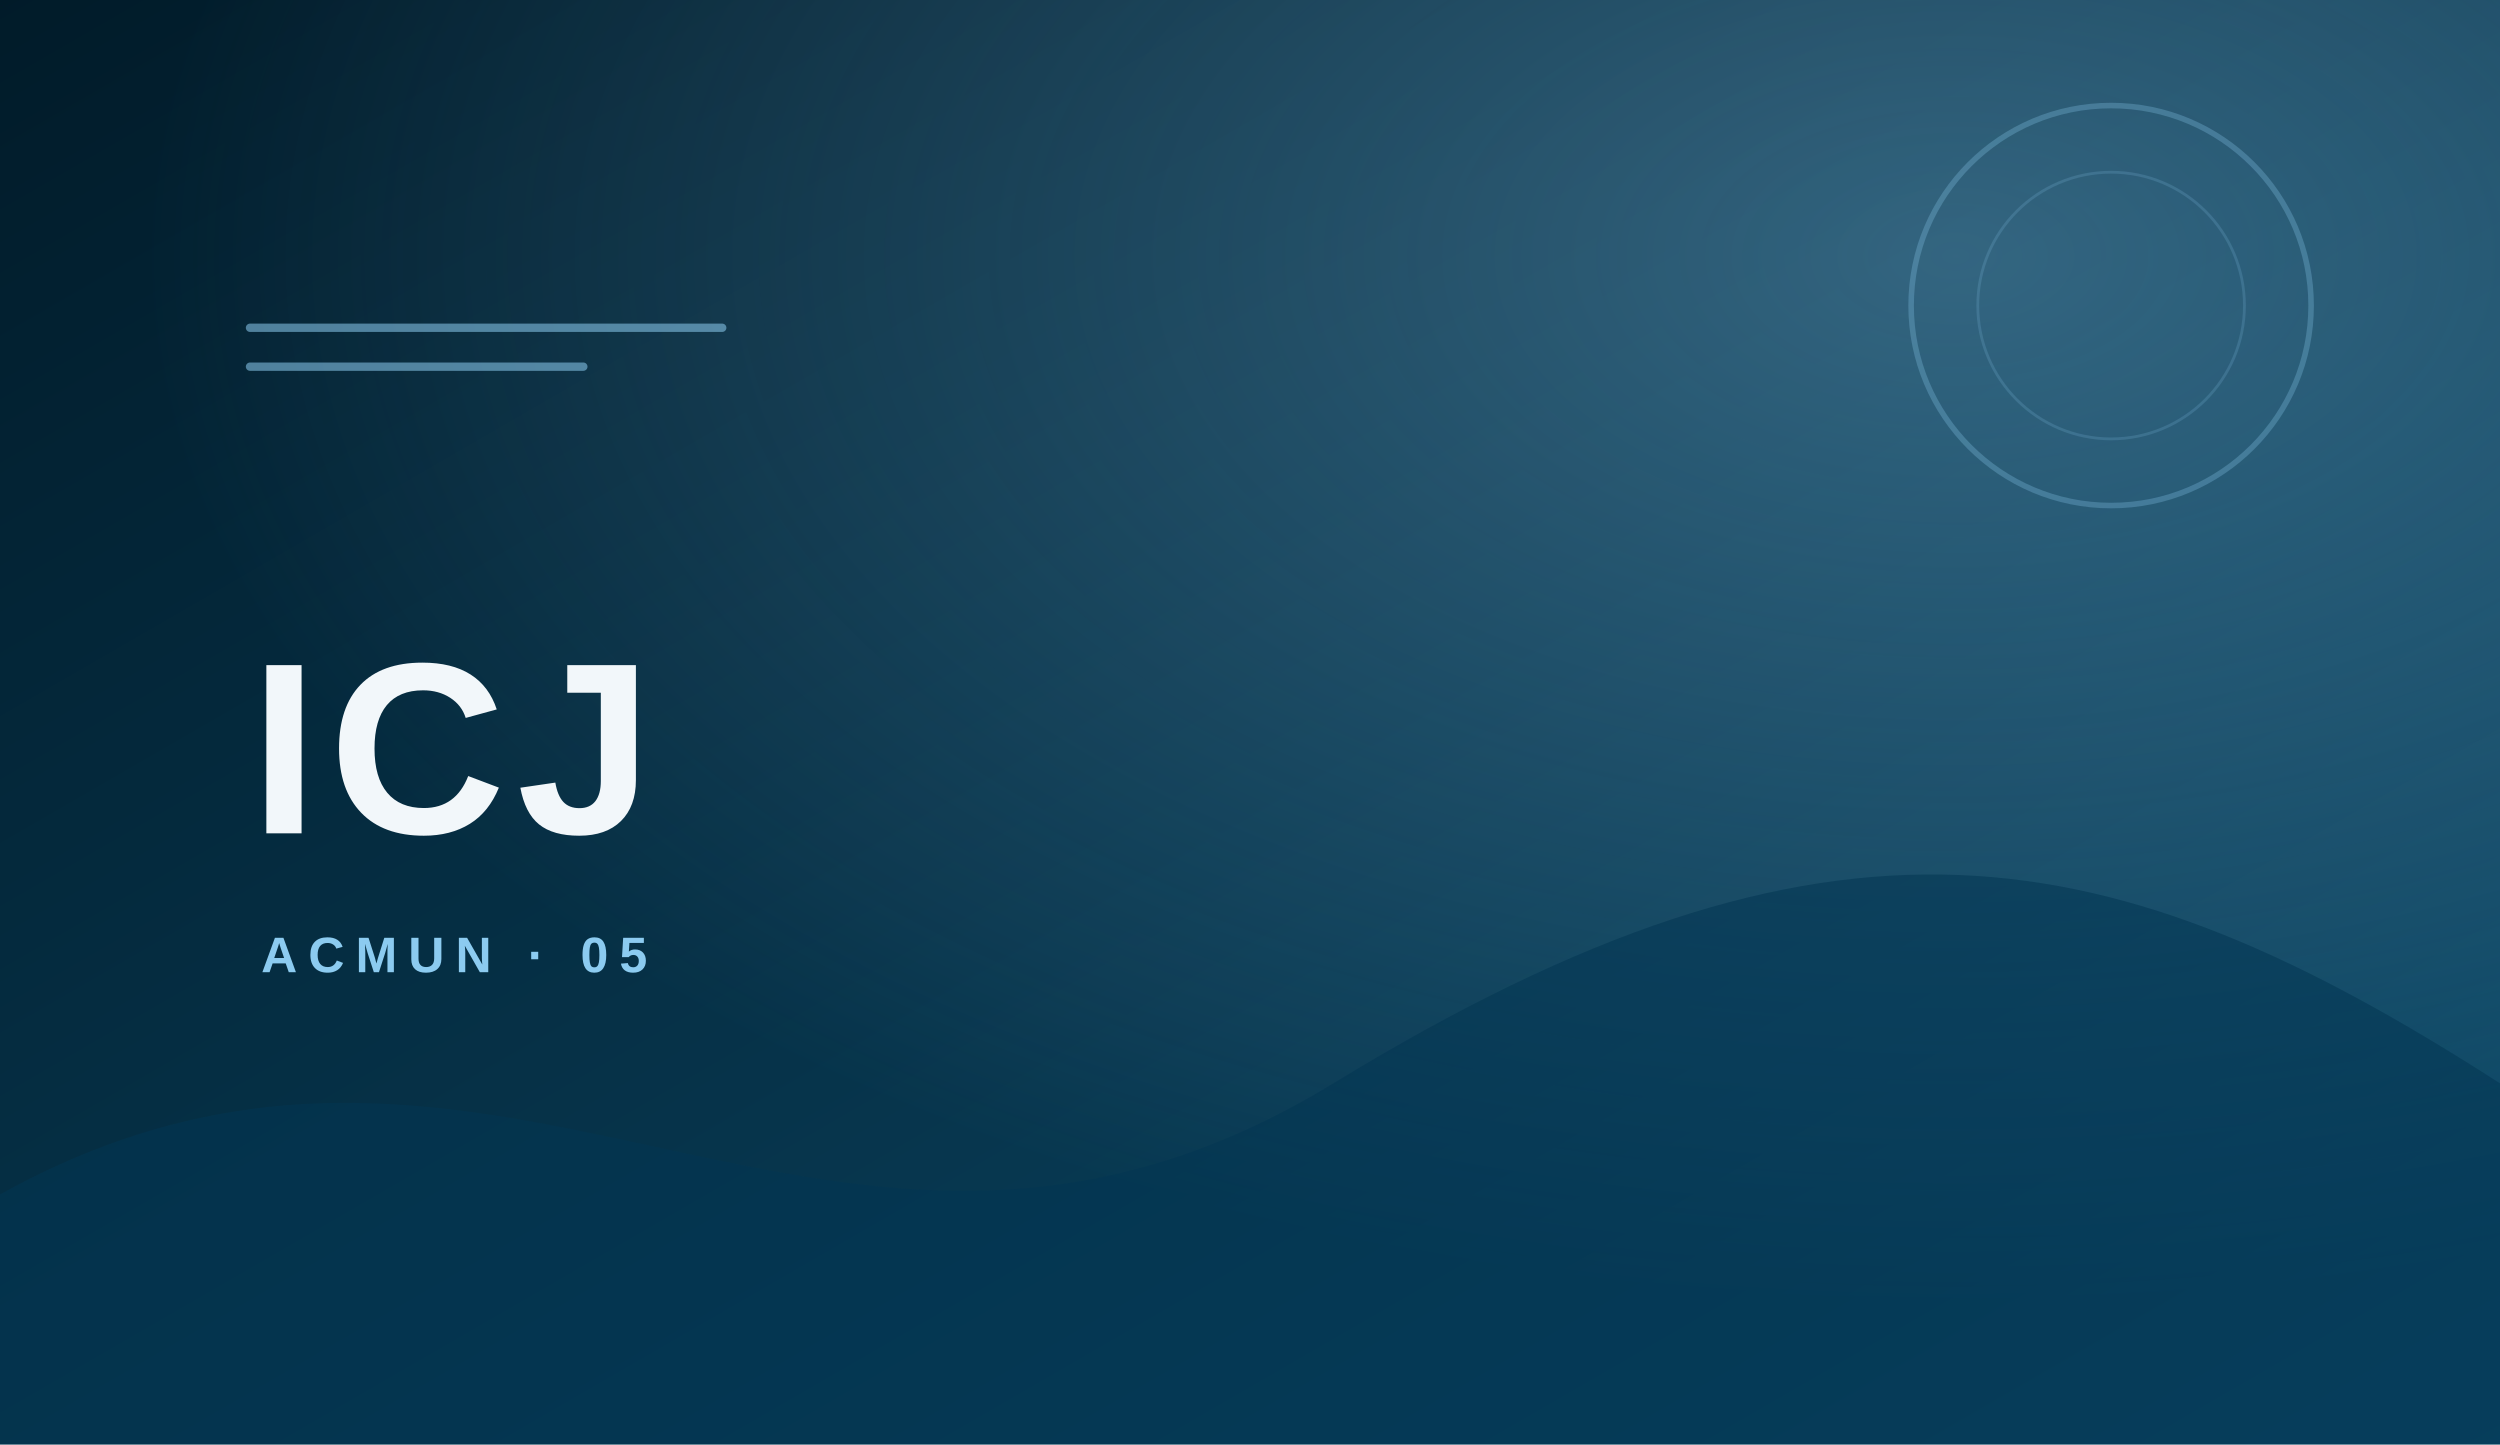
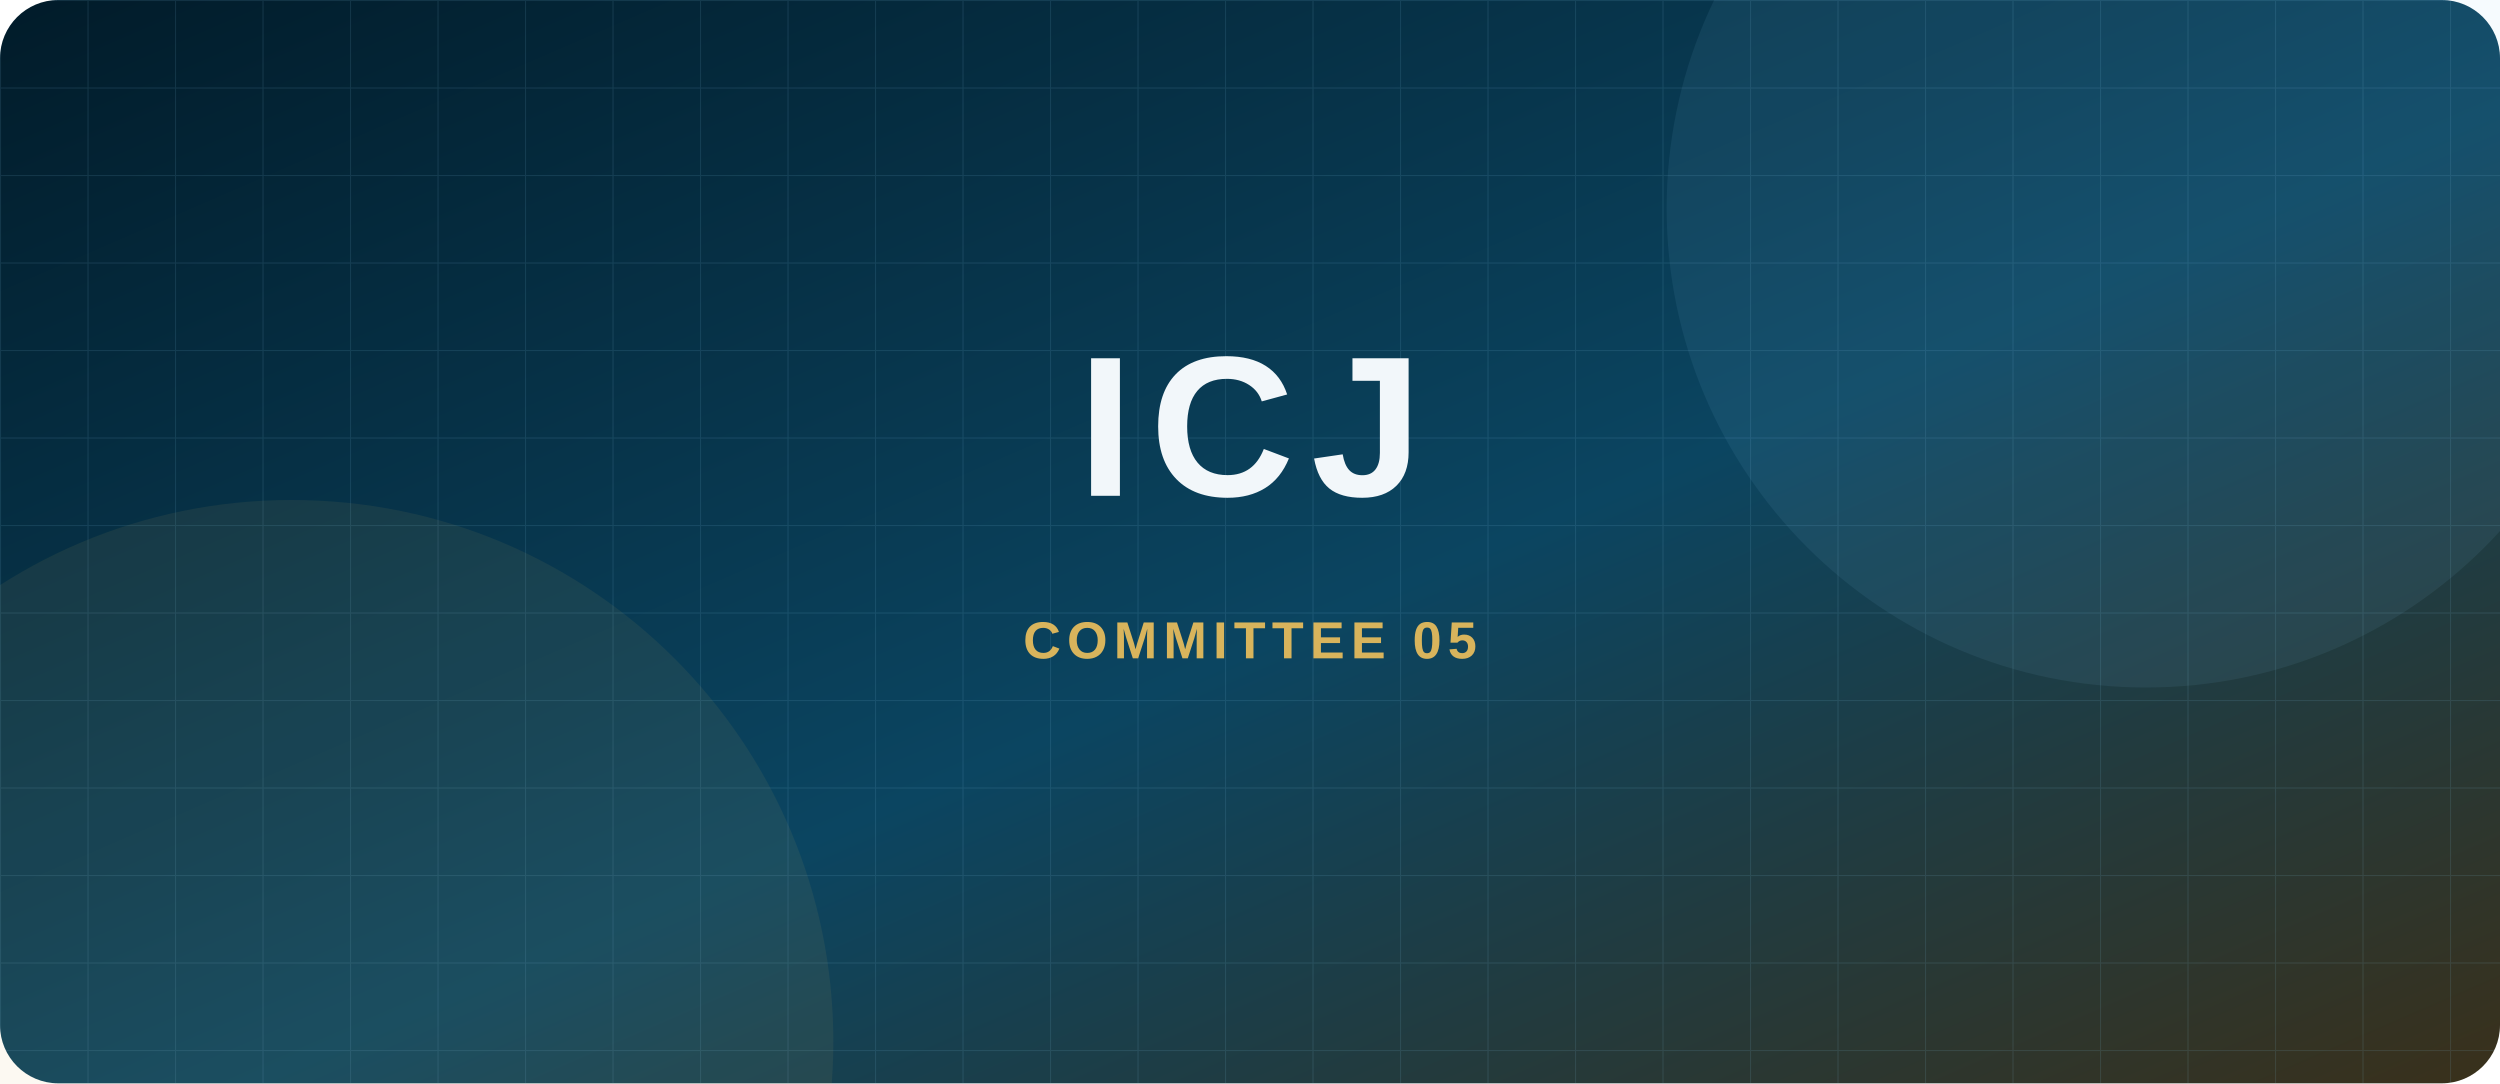
- <svg xmlns="http://www.w3.org/2000/svg" viewBox="0 0 900 520" role="img" aria-labelledby="title desc">
+ <svg xmlns="http://www.w3.org/2000/svg" viewBox="0 0 1200 520" role="img" aria-label="International Court of Justice placeholder artwork">
  <defs>
    <linearGradient id="bg" x1="0" y1="0" x2="1" y2="1">
      <stop stop-color="#011b29" />
-       <stop offset="1" stop-color="#0b4968" />
+       <stop offset=".55" stop-color="#0b4561" />
+       <stop offset="1" stop-color="#3a301a" />
    </linearGradient>
-     <radialGradient id="glow" cx="78%" cy="18%" r="72%">
-       <stop stop-color="#8ccbf0" stop-opacity=".34" />
-       <stop offset="1" stop-color="#8ccbf0" stop-opacity="0" />
-     </radialGradient>
+     <pattern id="grid" width="42" height="42" patternUnits="userSpaceOnUse">
+       <path d="M42 0H0V42" fill="none" stroke="#8ccbf0" stroke-opacity=".12" />
+     </pattern>
  </defs>
-   <rect width="900" height="520" fill="url(#bg)" />
-   <rect width="900" height="520" fill="url(#glow)" />
-   <path d="M0 430 C180 330 300 500 480 390 S760 300 900 390 V520 H0Z" fill="#013552" opacity=".55" />
-   <circle cx="760" cy="110" r="72" fill="none" stroke="#8ccbf0" stroke-opacity=".28" stroke-width="2" />
-   <circle cx="760" cy="110" r="48" fill="none" stroke="#8ccbf0" stroke-opacity=".18" stroke-width="1" />
-   <path d="M90 118H260M90 132H210" stroke="#8ccbf0" stroke-opacity=".55" stroke-width="3" stroke-linecap="round" />
-   <text x="90" y="300" fill="#f2f7fa" font-family="Arial,Helvetica,sans-serif" font-size="88" font-weight="700" letter-spacing="4">ICJ</text>
-   <text x="94" y="350" fill="#8ccbf0" font-family="Arial,Helvetica,sans-serif" font-size="18" font-weight="700" letter-spacing="4">ACMUN · 05</text>
+   <rect width="1200" height="520" rx="28" fill="url(#bg)" />
+   <rect width="1200" height="520" rx="28" fill="url(#grid)" />
+   <circle cx="1030" cy="100" r="230" fill="#8ccbf0" fill-opacity=".08" />
+   <circle cx="140" cy="500" r="260" fill="#d8b45c" fill-opacity=".08" />
+   <text x="600" y="238" text-anchor="middle" font-family="Arial,Helvetica,sans-serif" font-size="96" font-weight="700" letter-spacing="8" fill="#f2f7fa">ICJ</text>
+   <text x="600" y="316" text-anchor="middle" font-family="Arial,Helvetica,sans-serif" font-size="25" font-weight="600" letter-spacing="3" fill="#d8b45c">COMMITTEE 05</text>
</svg>
